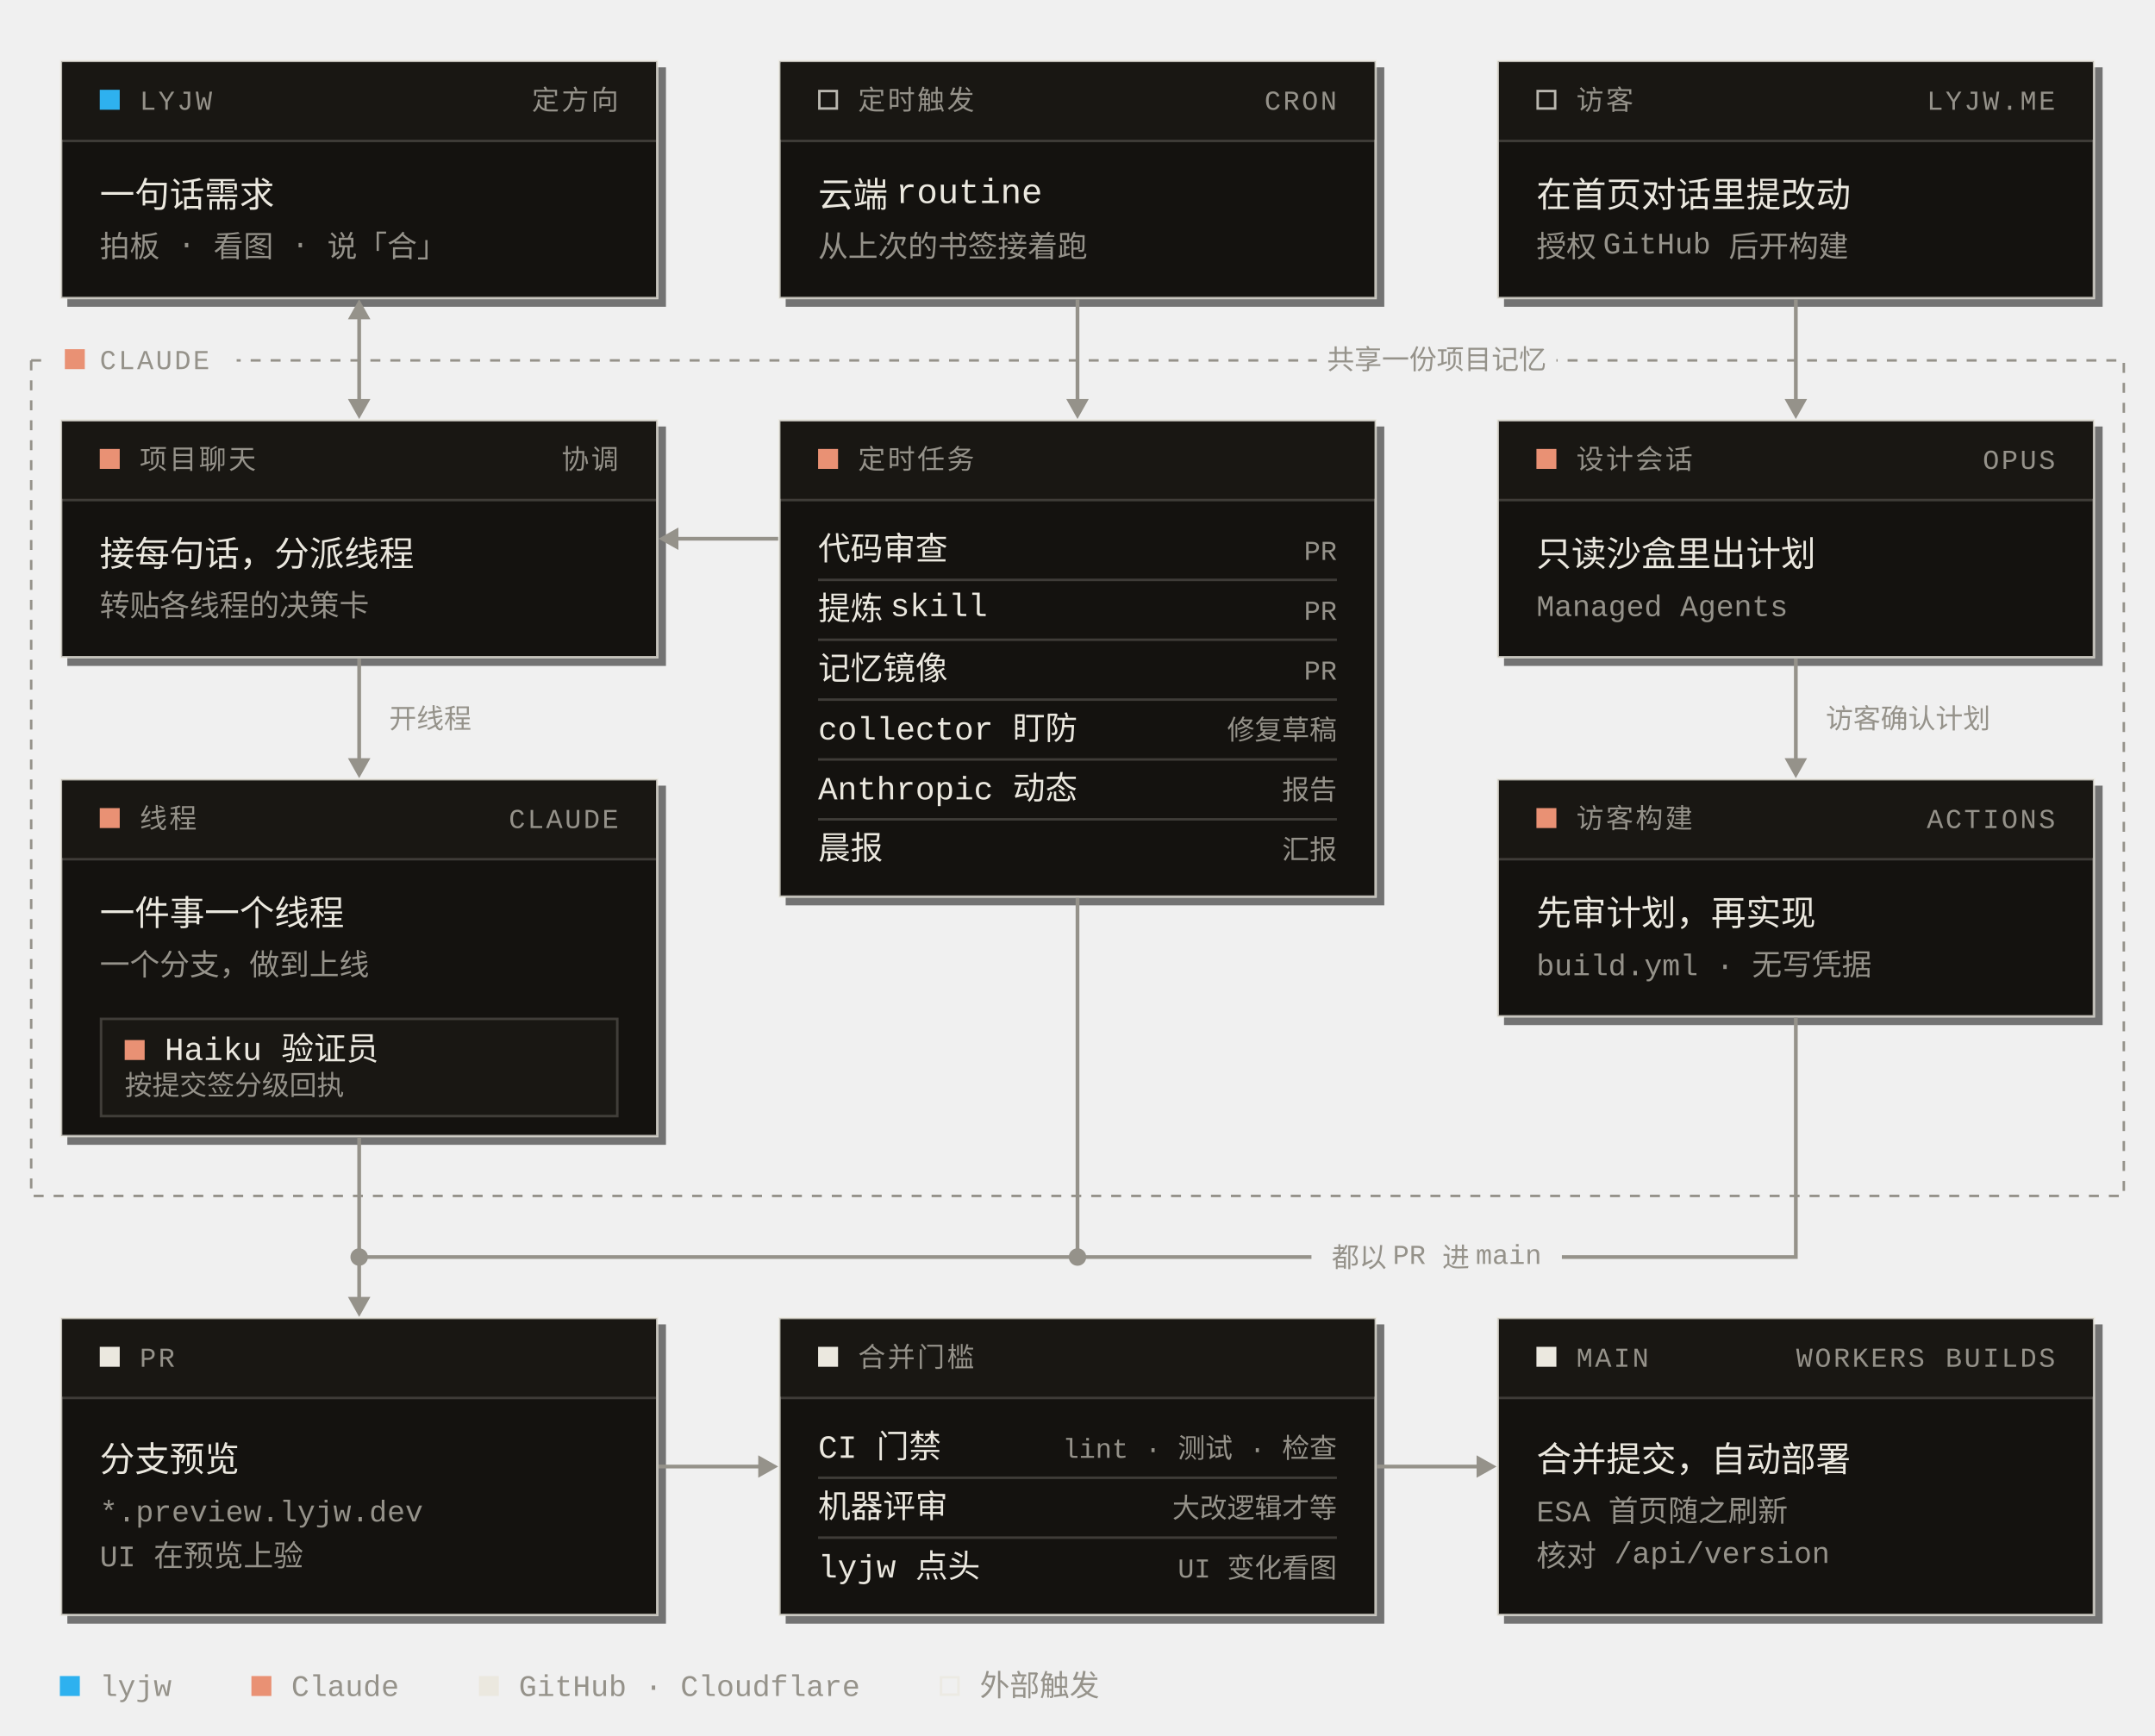
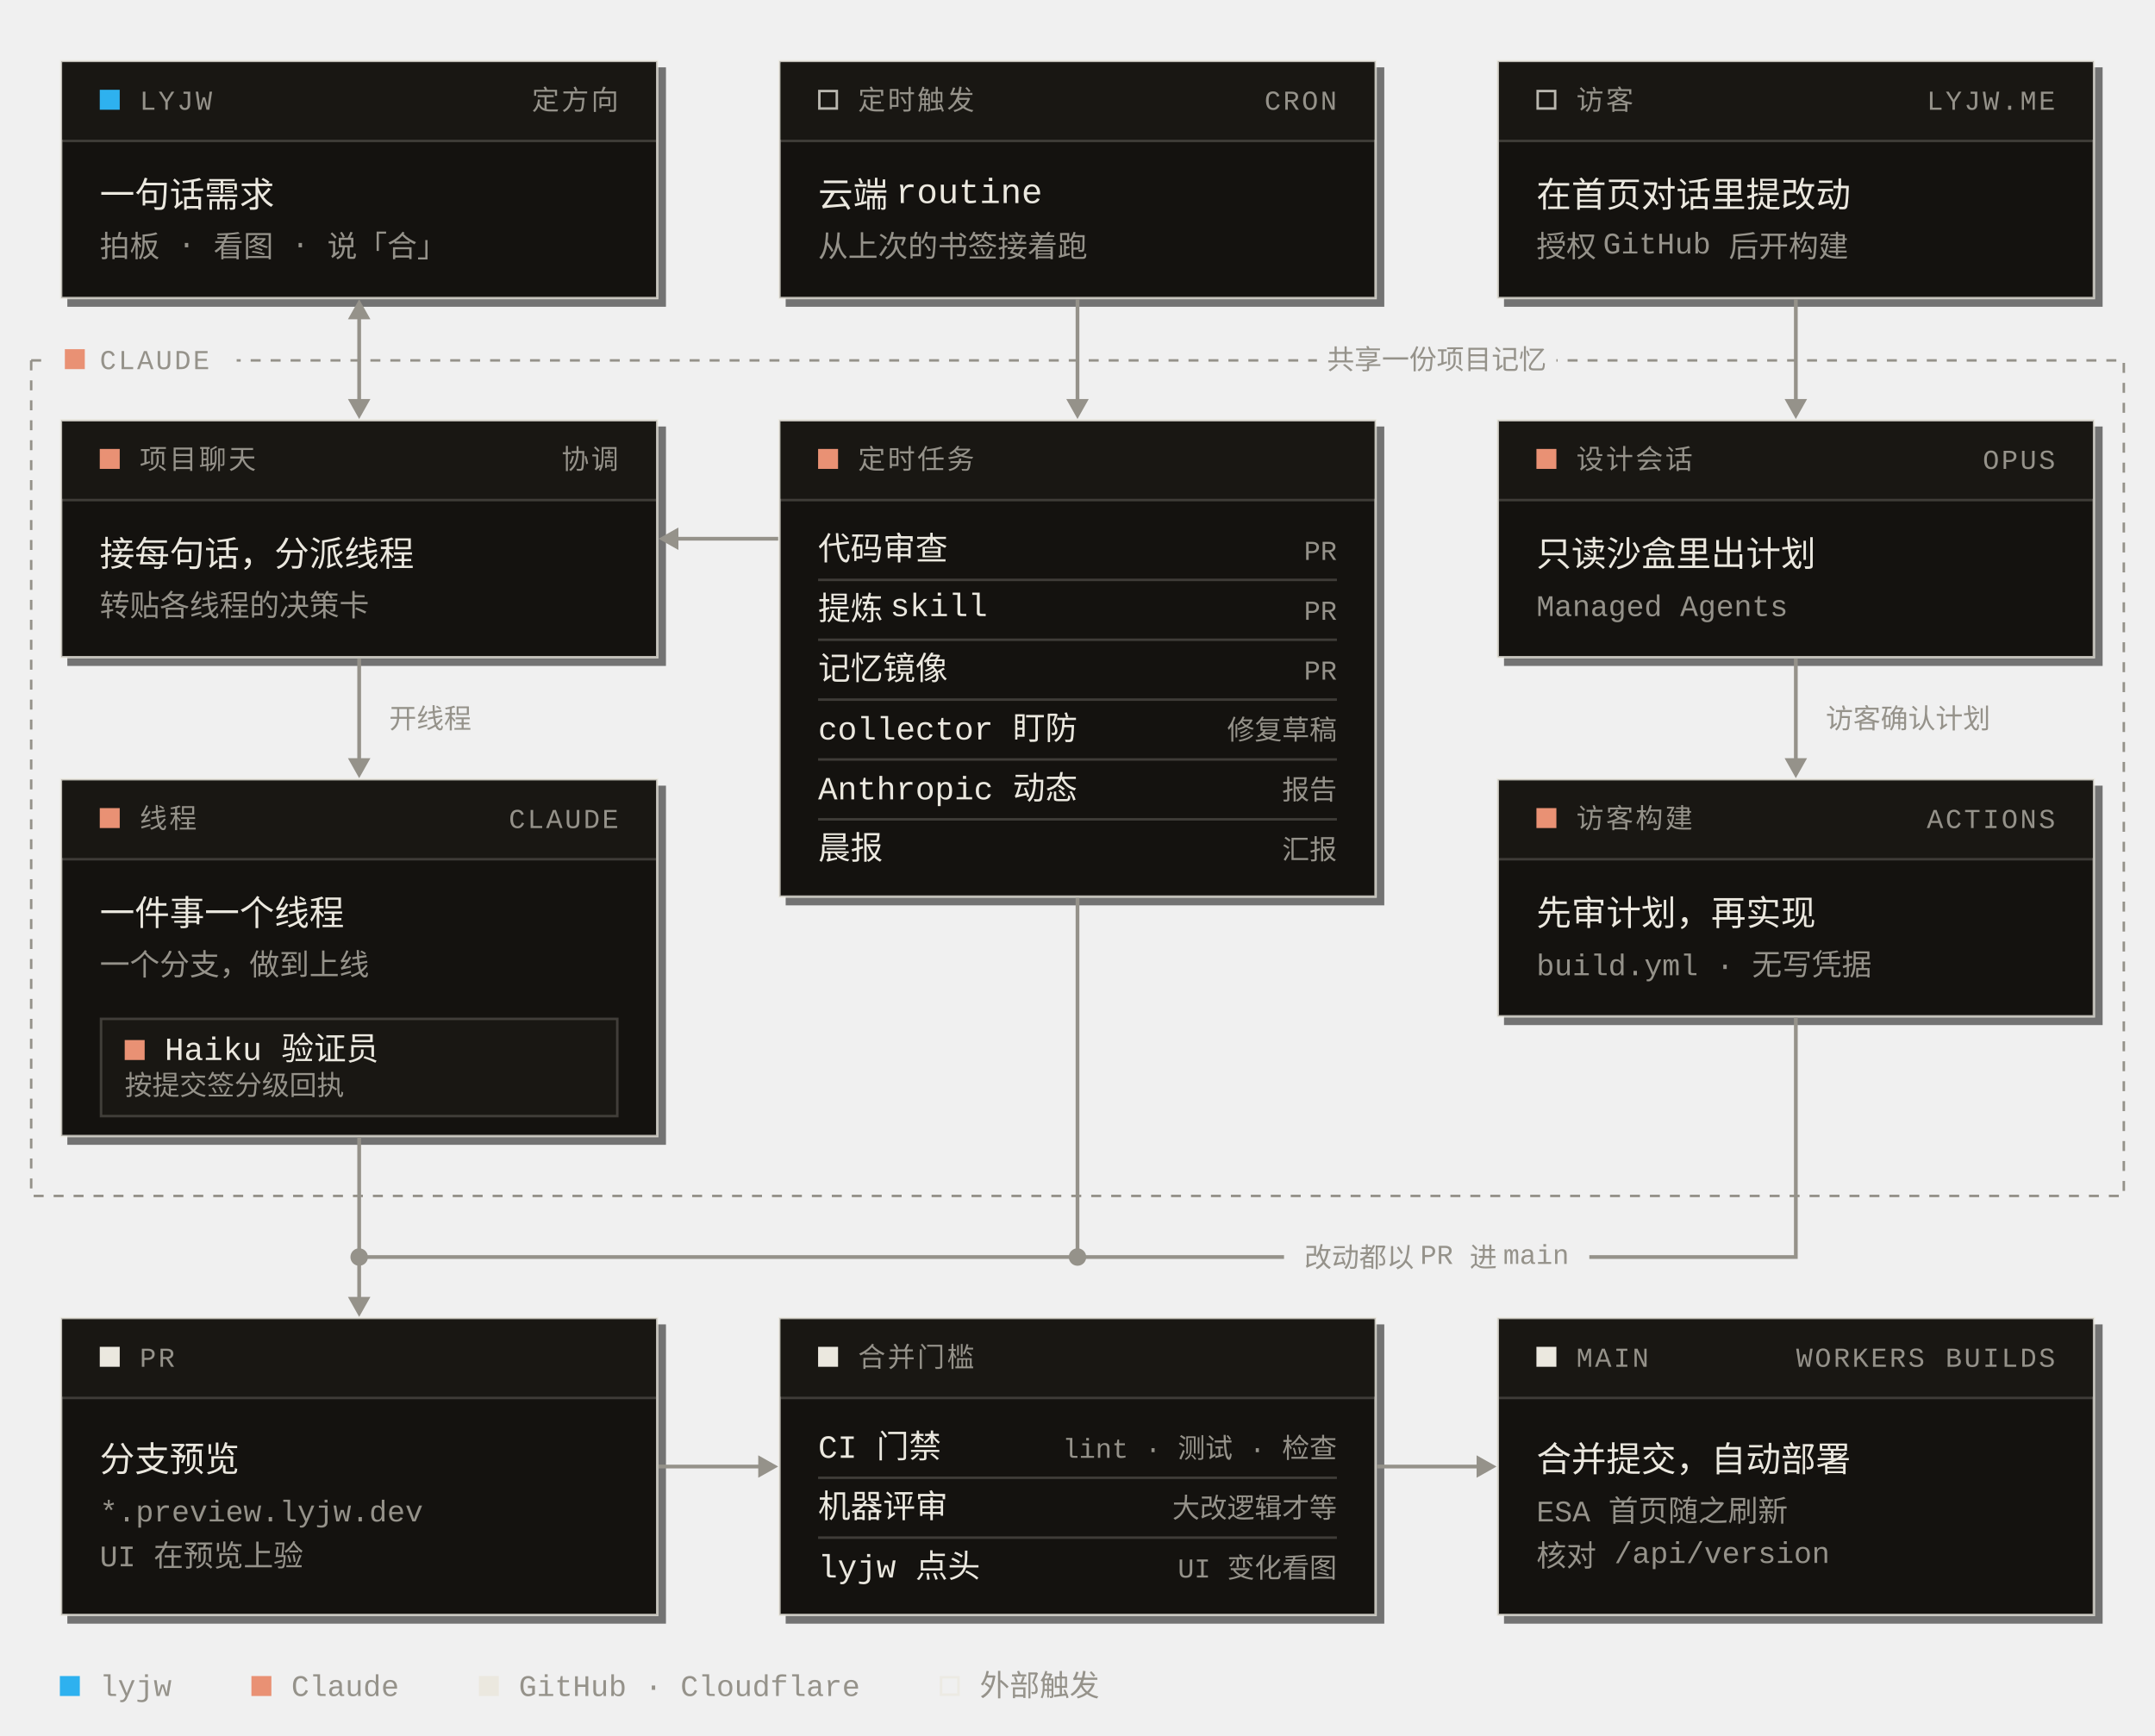
<svg xmlns="http://www.w3.org/2000/svg" viewBox="0 0 864 696" width="864" height="696" role="img" aria-labelledby="title desc">
  <style>text{font-family:'Geist Mono', ui-monospace, SFMono-Regular, 'SF Mono', Menlo, Consolas, 'Liberation Mono', monospace, 'PingFang SC', 'Hiragino Sans GB', 'Noto Sans CJK SC', 'Microsoft YaHei', sans-serif;font-variant-numeric:tabular-nums slashed-zero}.card{fill:#14120f;stroke:#ebe8dfc2}.shadow{fill:#00000085}.head{fill:#191713}.rule{stroke:#ebe8df33}.chip{fill:#191713;stroke:#ebe8df33}.region{fill:none;stroke:#95928a;stroke-dasharray:4 4}.edge{fill:none;stroke:#95928a;stroke-width:1.5}.edge.dash{stroke-dasharray:5 4}.tip{fill:#95928a}.label{font-size:11px;letter-spacing:0.88px;fill:#95928a}.title{font-size:14px;font-weight:500;fill:#ebe8df}.body{font-size:13px;fill:#ebe8df}.cap{font-size:12px;fill:#95928a}.small{font-size:11px;fill:#95928a}.m-worker{fill:#578ff3}.m-do{fill:#5fcc74}.m-store{fill:#a374ef}.m-lyjw{fill:#2eb1ef}.m-claude{fill:#e99174}.m-flow{fill:#ebe8df}.m-outside{fill:none;stroke:#ebe8dfc2}</style>
  <defs>
    <mask id="gaps" maskUnits="userSpaceOnUse" x="0" y="0" width="864" height="696">
      <rect width="864" height="696" fill="#fff" />
      <rect x="20" y="136" width="74.88" height="16" />
      <rect x="152" y="280" width="41" height="16" />
      <rect x="728" y="280" width="74" height="16" />
-       <rect x="525.8" y="496" width="100.4" height="16" />
+       <rect x="514.8" y="496" width="122.4" height="16" />
      <rect x="528" y="136" width="96" height="16" />
    </mask>
  </defs>
  <g mask="url(#gaps)">
    <rect class="region" x="12.5" y="144.5" width="839" height="335" />
  </g>
  <rect class="shadow" x="27" y="27" width="240" height="96" />
  <rect class="card" x="24.5" y="24.5" width="239" height="95" />
  <rect class="head" x="25" y="25" width="238" height="31" />
  <path class="rule" d="M25 56.5H263" />
  <rect class="m-lyjw" x="40" y="36" width="8" height="8" />
  <text class="label" x="56" y="44">LYJW</text>
  <text class="label" x="248" y="44" text-anchor="end">定方向</text>
  <text class="title" x="40" y="83">一句话需求</text>
  <text class="cap" x="40" y="103">拍板 · 看图 · 说「合」</text>
  <rect class="shadow" x="315" y="27" width="240" height="96" />
  <rect class="card" x="312.5" y="24.5" width="239" height="95" />
  <rect class="head" x="313" y="25" width="238" height="31" />
  <path class="rule" d="M313 56.5H551" />
  <rect class="m-outside" x="328.5" y="36.5" width="7" height="7" />
  <text class="label" x="344" y="44">定时触发</text>
  <text class="label" x="536" y="44" text-anchor="end">CRON</text>
  <text class="title" x="328" y="83">云端 routine</text>
  <text class="cap" x="328" y="103">从上次的书签接着跑</text>
  <rect class="shadow" x="603" y="27" width="240" height="96" />
  <rect class="card" x="600.5" y="24.5" width="239" height="95" />
  <rect class="head" x="601" y="25" width="238" height="31" />
  <path class="rule" d="M601 56.5H839" />
  <rect class="m-outside" x="616.5" y="36.5" width="7" height="7" />
  <text class="label" x="632" y="44">访客</text>
  <text class="label" x="824" y="44" text-anchor="end">LYJW.ME</text>
  <text class="title" x="616" y="83">在首页对话里提改动</text>
  <text class="cap" x="616" y="103">授权 GitHub 后开构建</text>
  <rect class="shadow" x="27" y="171" width="240" height="96" />
  <rect class="card" x="24.5" y="168.5" width="239" height="95" />
  <rect class="head" x="25" y="169" width="238" height="31" />
  <path class="rule" d="M25 200.5H263" />
  <rect class="m-claude" x="40" y="180" width="8" height="8" />
  <text class="label" x="56" y="188">项目聊天</text>
  <text class="label" x="248" y="188" text-anchor="end">协调</text>
  <text class="title" x="40" y="227">接每句话，分派线程</text>
  <text class="cap" x="40" y="247">转贴各线程的决策卡</text>
  <rect class="shadow" x="27" y="315" width="240" height="144" />
  <rect class="card" x="24.5" y="312.5" width="239" height="143" />
  <rect class="head" x="25" y="313" width="238" height="31" />
  <path class="rule" d="M25 344.5H263" />
  <rect class="m-claude" x="40" y="324" width="8" height="8" />
  <text class="label" x="56" y="332">线程</text>
  <text class="label" x="248" y="332" text-anchor="end">CLAUDE</text>
  <text class="title" x="40" y="371">一件事一个线程</text>
  <text class="cap" x="40" y="391">一个分支，做到上线</text>
  <rect class="chip" x="40.5" y="408.5" width="207" height="39" />
  <rect class="m-claude" x="50" y="417" width="8" height="8" />
  <text class="body" x="66" y="425">Haiku 验证员</text>
  <text class="small" x="50" y="439">按提交签分级回执</text>
  <rect class="shadow" x="315" y="171" width="240" height="192" />
  <rect class="card" x="312.5" y="168.5" width="239" height="191" />
  <rect class="head" x="313" y="169" width="238" height="31" />
  <path class="rule" d="M313 200.5H551" />
  <rect class="m-claude" x="328" y="180" width="8" height="8" />
  <text class="label" x="344" y="188">定时任务</text>
  <text class="body" x="328" y="224.5">代码审查</text>
  <text class="small" x="536" y="224.5" text-anchor="end">PR</text>
  <path class="rule" d="M328 232.5H536" />
  <text class="body" x="328" y="248.5">提炼 skill</text>
  <text class="small" x="536" y="248.5" text-anchor="end">PR</text>
  <path class="rule" d="M328 256.5H536" />
  <text class="body" x="328" y="272.5">记忆镜像</text>
  <text class="small" x="536" y="272.5" text-anchor="end">PR</text>
  <path class="rule" d="M328 280.5H536" />
  <text class="body" x="328" y="296.5">collector 盯防</text>
  <text class="small" x="536" y="296.5" text-anchor="end">修复草稿</text>
  <path class="rule" d="M328 304.5H536" />
  <text class="body" x="328" y="320.5">Anthropic 动态</text>
  <text class="small" x="536" y="320.5" text-anchor="end">报告</text>
  <path class="rule" d="M328 328.5H536" />
  <text class="body" x="328" y="344.5">晨报</text>
  <text class="small" x="536" y="344.5" text-anchor="end">汇报</text>
  <rect class="shadow" x="603" y="171" width="240" height="96" />
  <rect class="card" x="600.5" y="168.5" width="239" height="95" />
  <rect class="head" x="601" y="169" width="238" height="31" />
  <path class="rule" d="M601 200.5H839" />
  <rect class="m-claude" x="616" y="180" width="8" height="8" />
  <text class="label" x="632" y="188">设计会话</text>
  <text class="label" x="824" y="188" text-anchor="end">OPUS</text>
  <text class="title" x="616" y="227">只读沙盒里出计划</text>
  <text class="cap" x="616" y="247">Managed Agents</text>
  <rect class="shadow" x="603" y="315" width="240" height="96" />
  <rect class="card" x="600.5" y="312.5" width="239" height="95" />
  <rect class="head" x="601" y="313" width="238" height="31" />
  <path class="rule" d="M601 344.5H839" />
  <rect class="m-claude" x="616" y="324" width="8" height="8" />
  <text class="label" x="632" y="332">访客构建</text>
  <text class="label" x="824" y="332" text-anchor="end">ACTIONS</text>
  <text class="title" x="616" y="371">先审计划，再实现</text>
  <text class="cap" x="616" y="391">build.yml · 无写凭据</text>
  <rect class="shadow" x="27" y="531" width="240" height="120" />
  <rect class="card" x="24.5" y="528.5" width="239" height="119" />
  <rect class="head" x="25" y="529" width="238" height="31" />
  <path class="rule" d="M25 560.5H263" />
  <rect class="m-flow" x="40" y="540" width="8" height="8" />
  <text class="label" x="56" y="548">PR</text>
  <text class="title" x="40" y="590">分支预览</text>
  <text class="cap" x="40" y="610">*.preview.lyjw.dev</text>
  <text class="cap" x="40" y="628">UI 在预览上验</text>
  <rect class="shadow" x="315" y="531" width="240" height="120" />
  <rect class="card" x="312.5" y="528.5" width="239" height="119" />
  <rect class="head" x="313" y="529" width="238" height="31" />
  <path class="rule" d="M313 560.5H551" />
  <rect class="m-flow" x="328" y="540" width="8" height="8" />
  <text class="label" x="344" y="548">合并门槛</text>
  <text class="body" x="328" y="584.5">CI 门禁</text>
  <text class="small" x="536" y="584.5" text-anchor="end">lint · 测试 · 检查</text>
  <path class="rule" d="M328 592.5H536" />
  <text class="body" x="328" y="608.5">机器评审</text>
  <text class="small" x="536" y="608.5" text-anchor="end">大改逻辑才等</text>
  <path class="rule" d="M328 616.5H536" />
  <text class="body" x="328" y="632.5">lyjw 点头</text>
  <text class="small" x="536" y="632.5" text-anchor="end">UI 变化看图</text>
  <rect class="shadow" x="603" y="531" width="240" height="120" />
  <rect class="card" x="600.5" y="528.5" width="239" height="119" />
  <rect class="head" x="601" y="529" width="238" height="31" />
  <path class="rule" d="M601 560.5H839" />
  <rect class="m-flow" x="616" y="540" width="8" height="8" />
  <text class="label" x="632" y="548">MAIN</text>
  <text class="label" x="824" y="548" text-anchor="end">WORKERS BUILDS</text>
  <text class="title" x="616" y="590">合并提交，自动部署</text>
  <text class="cap" x="616" y="610">ESA 首页随之刷新</text>
  <text class="cap" x="616" y="628">核对 /api/version</text>
  <g mask="url(#gaps)">
    <path class="tip" d="M144 168L139.5 160L148.5 160Z" />
    <path class="tip" d="M144 120L148.5 128L139.5 128Z" />
    <path class="edge" d="M144 126L144 162" />
    <path class="tip" d="M432 168L427.5 160L436.5 160Z" />
    <path class="edge" d="M432 120L432 162" />
    <path class="tip" d="M720 168L715.5 160L724.5 160Z" />
    <path class="edge" d="M720 120L720 162" />
    <path class="tip" d="M264 216L272 211.5L272 220.5Z" />
    <path class="edge" d="M312 216L270 216" />
    <path class="tip" d="M144 312L139.5 304L148.5 304Z" />
    <path class="edge" d="M144 264L144 306" />
    <path class="tip" d="M720 312L715.5 304L724.5 304Z" />
    <path class="edge" d="M720 264L720 306" />
    <path class="tip" d="M144 528L139.5 520L148.5 520Z" />
    <path class="edge" d="M144 456L144 522" />
    <path class="edge" d="M432 360L432 504L144 504" />
    <path class="edge" d="M720 408L720 504L432 504" />
    <circle class="tip" cx="144" cy="504" r="3.5" />
    <circle class="tip" cx="432" cy="504" r="3.5" />
    <path class="tip" d="M312 588L304 592.5L304 583.5Z" />
    <path class="edge" d="M264 588L306 588" />
    <path class="tip" d="M600 588L592 592.5L592 583.5Z" />
    <path class="edge" d="M552 588L594 588" />
  </g>
  <rect class="m-claude" x="26" y="140" width="8" height="8" />
  <text class="label" x="40" y="148">CLAUDE</text>
  <text class="small" x="156" y="292">开线程</text>
  <text class="small" x="732" y="292">访客确认计划</text>
-   <text class="small" x="576" y="508" text-anchor="middle">都以 PR 进 main</text>
+   <text class="small" x="576" y="508" text-anchor="middle">改动都以 PR 进 main</text>
  <text class="small" x="576" y="148" text-anchor="middle">共享一份项目记忆</text>
  <rect class="m-lyjw" x="24" y="672" width="8" height="8" />
  <text class="cap" x="40" y="680">lyjw</text>
  <rect class="m-claude" x="100.8" y="672" width="8" height="8" />
  <text class="cap" x="116.8" y="680">Claude</text>
  <rect class="m-flow" x="192" y="672" width="8" height="8" />
  <text class="cap" x="208" y="680">GitHub · Cloudflare</text>
  <rect class="m-outside" x="377.3" y="672.5" width="7" height="7" />
  <text class="cap" x="392.8" y="680">外部触发</text>
</svg>
